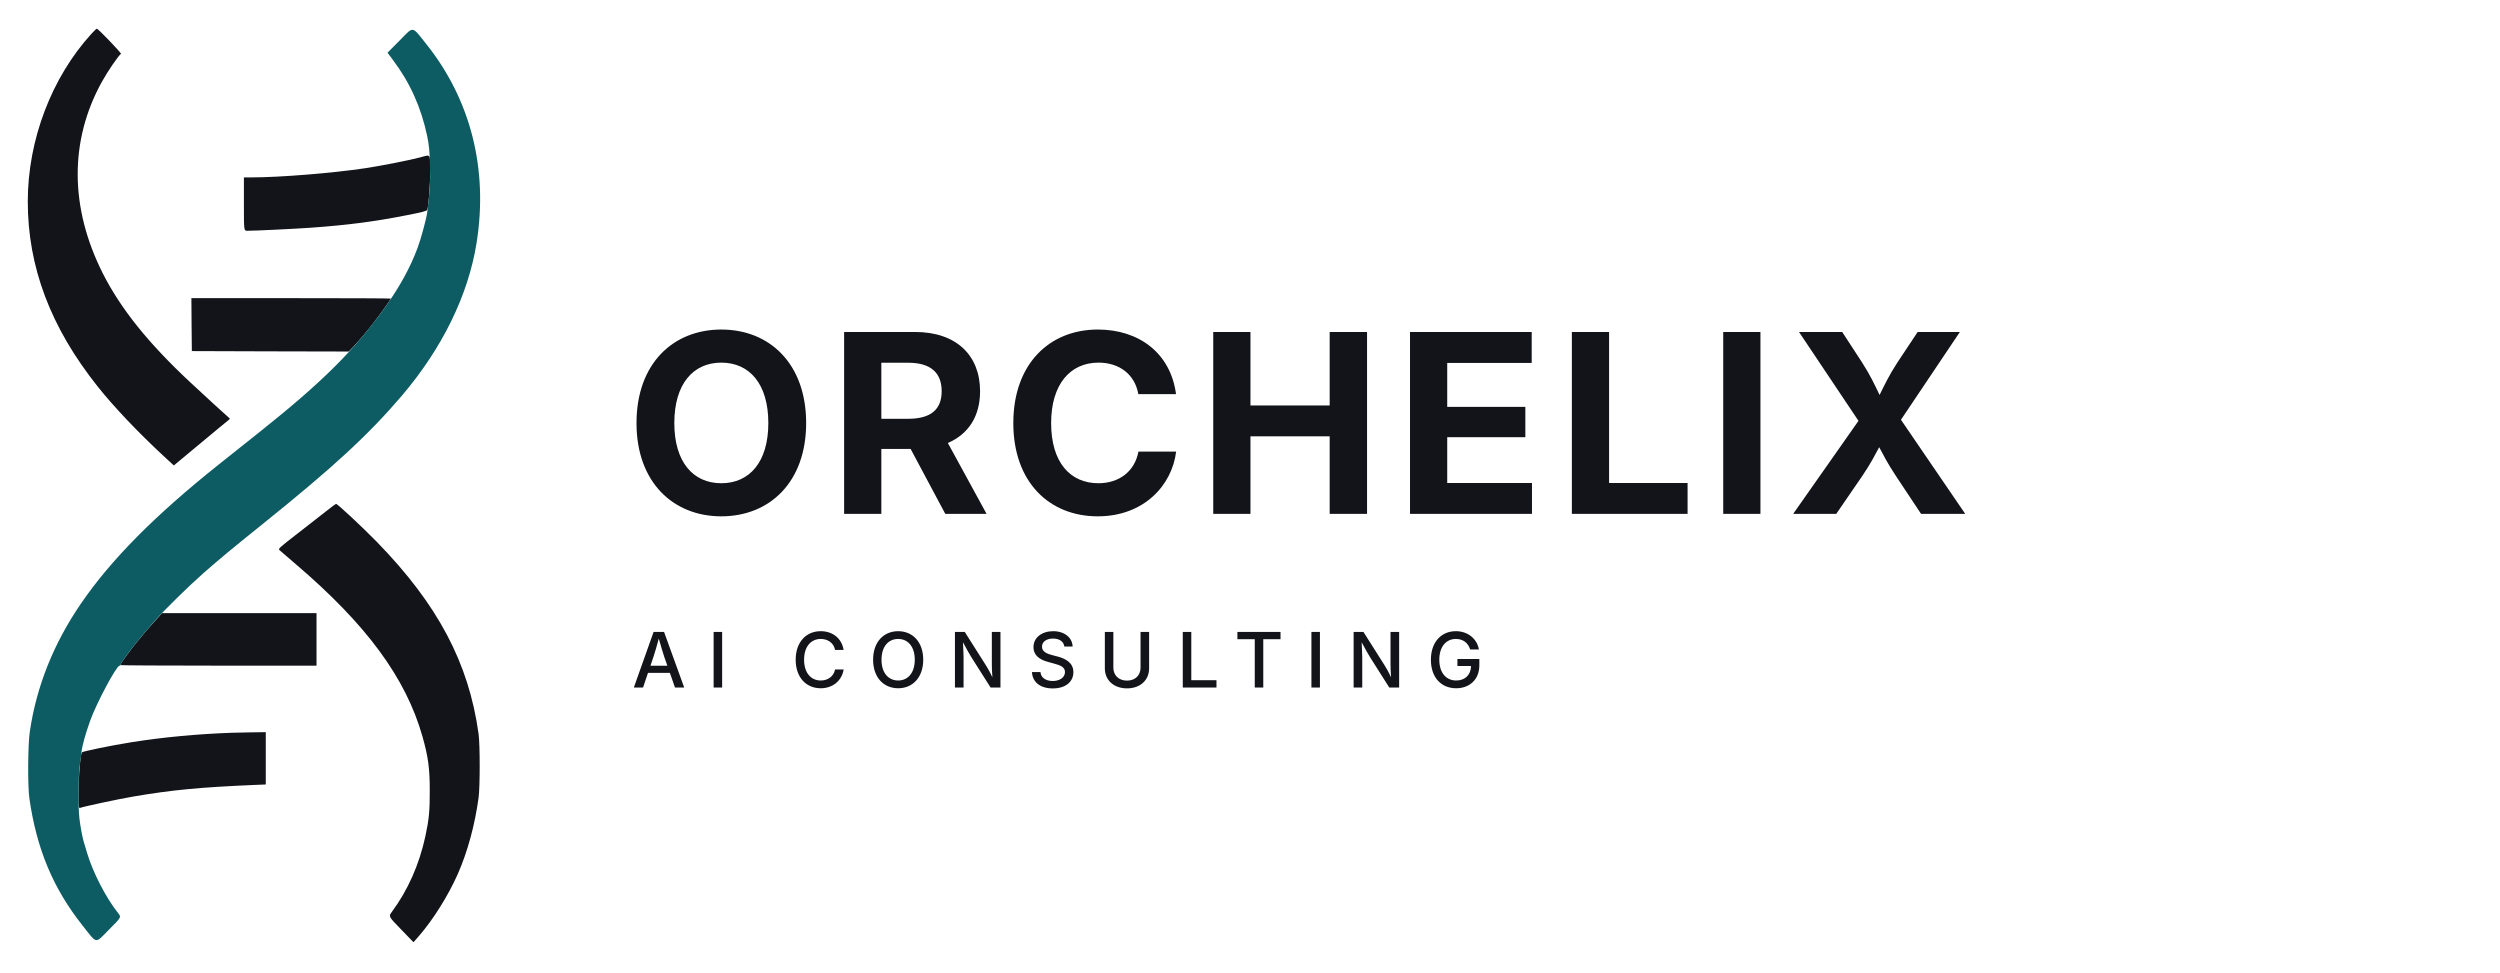
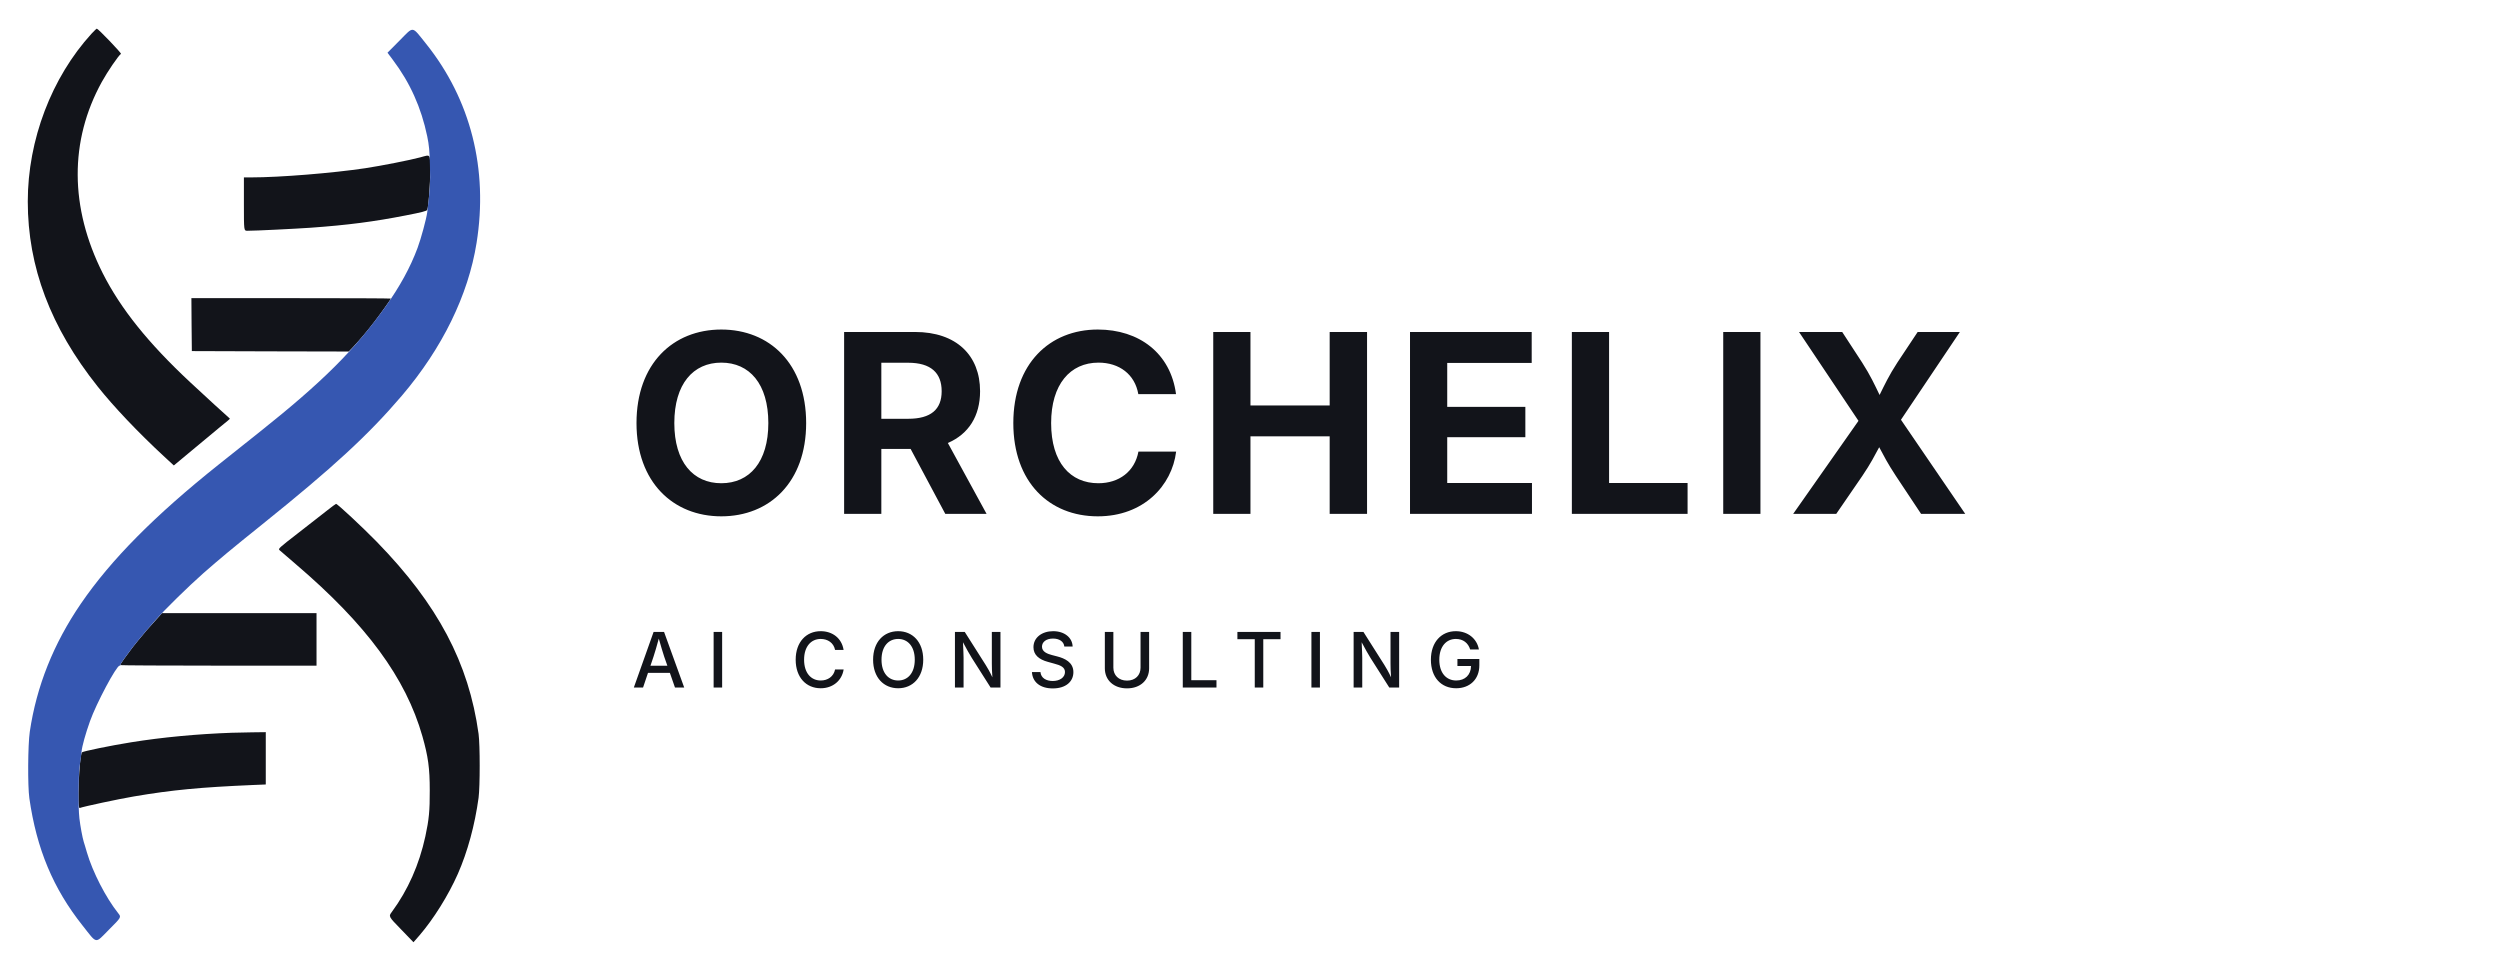
<svg xmlns="http://www.w3.org/2000/svg" viewBox="0 0 720 280" role="img" aria-label="Orchelix AI Consulting">
  <g transform="translate(8,8) scale(0.252)">
    <g fill="#12141a" transform="translate(0,1045) scale(0.1,-0.1)">
      <path d="M729 10383 c-457 -501 -729 -1215 -729 -1918 0 -749 261 -1439 798 -2114 185 -233 462 -524 754 -795 l117 -108 208 173 c324 270 376 312 407 337 16 12 27 24 25 26 -23 18 -296 269 -453 415 -480 448 -795 841 -1000 1247 -377 750 -381 1512 -10 2185 65 118 189 300 219 321 9 7 -261 288 -276 288 -4 0 -31 -26 -60 -57z M4485 8969 c-109 -30 -449 -97 -628 -124 -375 -56 -978 -105 -1304 -105 l-83 0 0 -305 c0 -305 0 -305 38 -305 95 0 538 22 727 35 419 30 721 69 1087 141 181 35 238 50 243 63 16 41 35 302 34 454 -2 193 8 179 -114 146z M1872 7058 l3 -303 897 -3 896 -2 55 57 c71 76 157 177 238 283 73 95 189 258 189 265 0 3 -513 5 -1140 5 l-1140 0 2 -302z M3415 4929 c-55 -44 -203 -159 -328 -256 -217 -168 -227 -177 -210 -193 10 -9 95 -82 188 -162 807 -689 1255 -1298 1445 -1965 66 -233 84 -364 84 -618 1 -234 -9 -334 -50 -525 -71 -326 -199 -614 -383 -864 -39 -52 -39 -52 104 -199 l143 -148 69 79 c161 187 330 458 438 702 112 255 194 557 237 870 17 128 17 605 0 730 -112 812 -466 1479 -1162 2194 -161 165 -452 437 -467 435 -4 0 -53 -36 -108 -80z M1465 3683 c-39 -43 -86 -96 -106 -118 -41 -46 -166 -199 -191 -236 -10 -13 -40 -54 -67 -91 -27 -36 -47 -69 -43 -72 3 -3 509 -6 1124 -6 l1118 0 0 300 0 300 -883 0 -883 0 -69 -77z M2330 2393 c-391 -14 -790 -51 -1150 -109 -226 -36 -553 -103 -561 -115 -32 -52 -56 -648 -26 -636 44 17 446 103 618 132 440 75 761 105 1362 131 l147 6 0 299 0 299 -157 -2 c-87 -1 -192 -3 -233 -5z" />
    </g>
-     <g fill="#0d5c63" transform="translate(0,1045) scale(0.1,-0.1)">
+     <g fill="#3657b1" transform="translate(0,1045) scale(0.1,-0.1)">
      <path d="M4253 10308 l-142 -143 60 -80 c198 -262 326 -548 394 -875 21 -102 27 -164 31 -335 6 -201 2 -269 -31 -535 -10 -74 -70 -298 -110 -405 -83 -224 -203 -442 -366 -671 -355 -497 -719 -860 -1439 -1433 -135 -107 -344 -274 -465 -370 -734 -585 -1233 -1089 -1577 -1591 -314 -459 -508 -945 -585 -1465 -22 -150 -25 -619 -5 -760 83 -580 272 -1032 608 -1455 171 -216 139 -211 301 -48 143 143 143 143 107 188 -142 178 -293 473 -358 695 -15 50 -30 104 -36 120 -16 53 -39 178 -50 270 -15 138 -13 484 5 611 9 60 18 129 20 154 6 62 45 202 96 345 72 203 301 633 338 635 8 0 12 3 9 6 -4 3 16 36 43 72 27 37 57 78 67 91 25 37 150 190 191 236 20 22 65 74 101 115 100 116 371 381 546 536 198 173 314 270 674 559 808 649 1213 1022 1595 1470 462 543 759 1149 854 1746 135 842 -67 1639 -577 2276 -167 208 -137 204 -299 41z" />
    </g>
  </g>
  <g fill="#12141a" font-family="Inter, ui-sans-serif, system-ui, sans-serif">
    <text x="180" y="148" font-size="72" font-weight="700" letter-spacing="0.04em">ORCHELIX</text>
    <text x="182" y="198" font-size="22" font-weight="500" letter-spacing="0.28em">AI CONSULTING</text>
  </g>
</svg>
